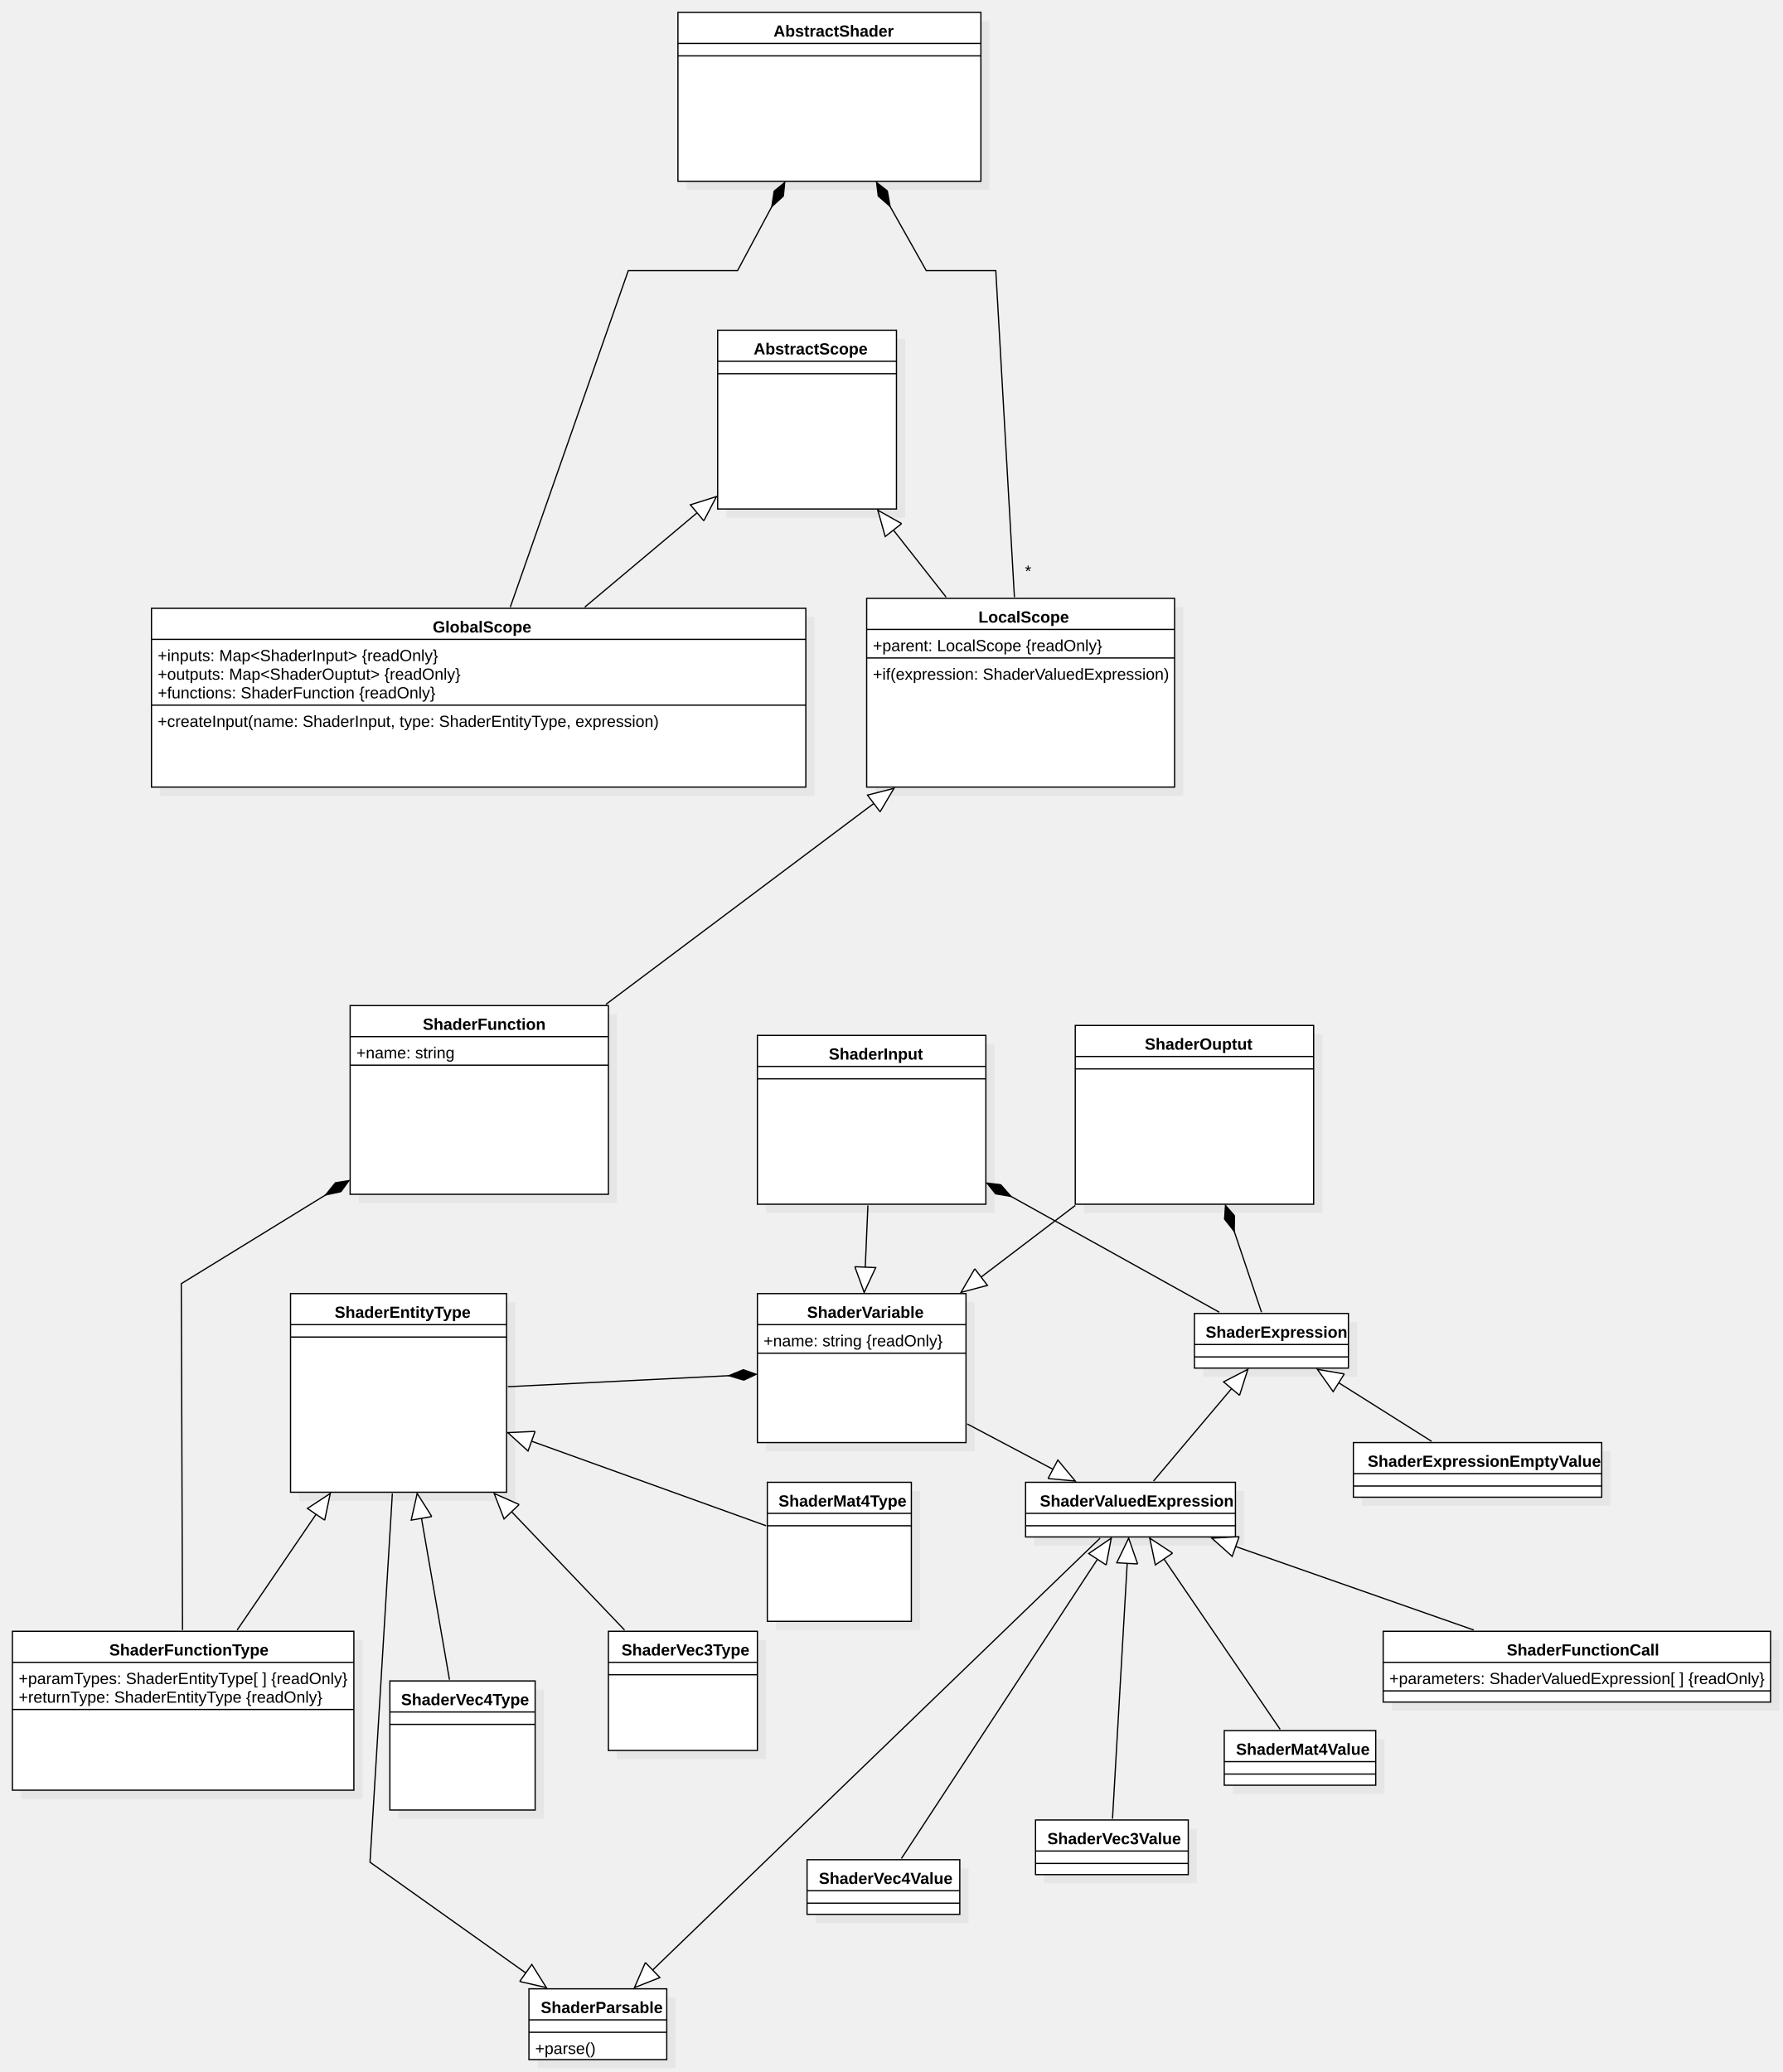
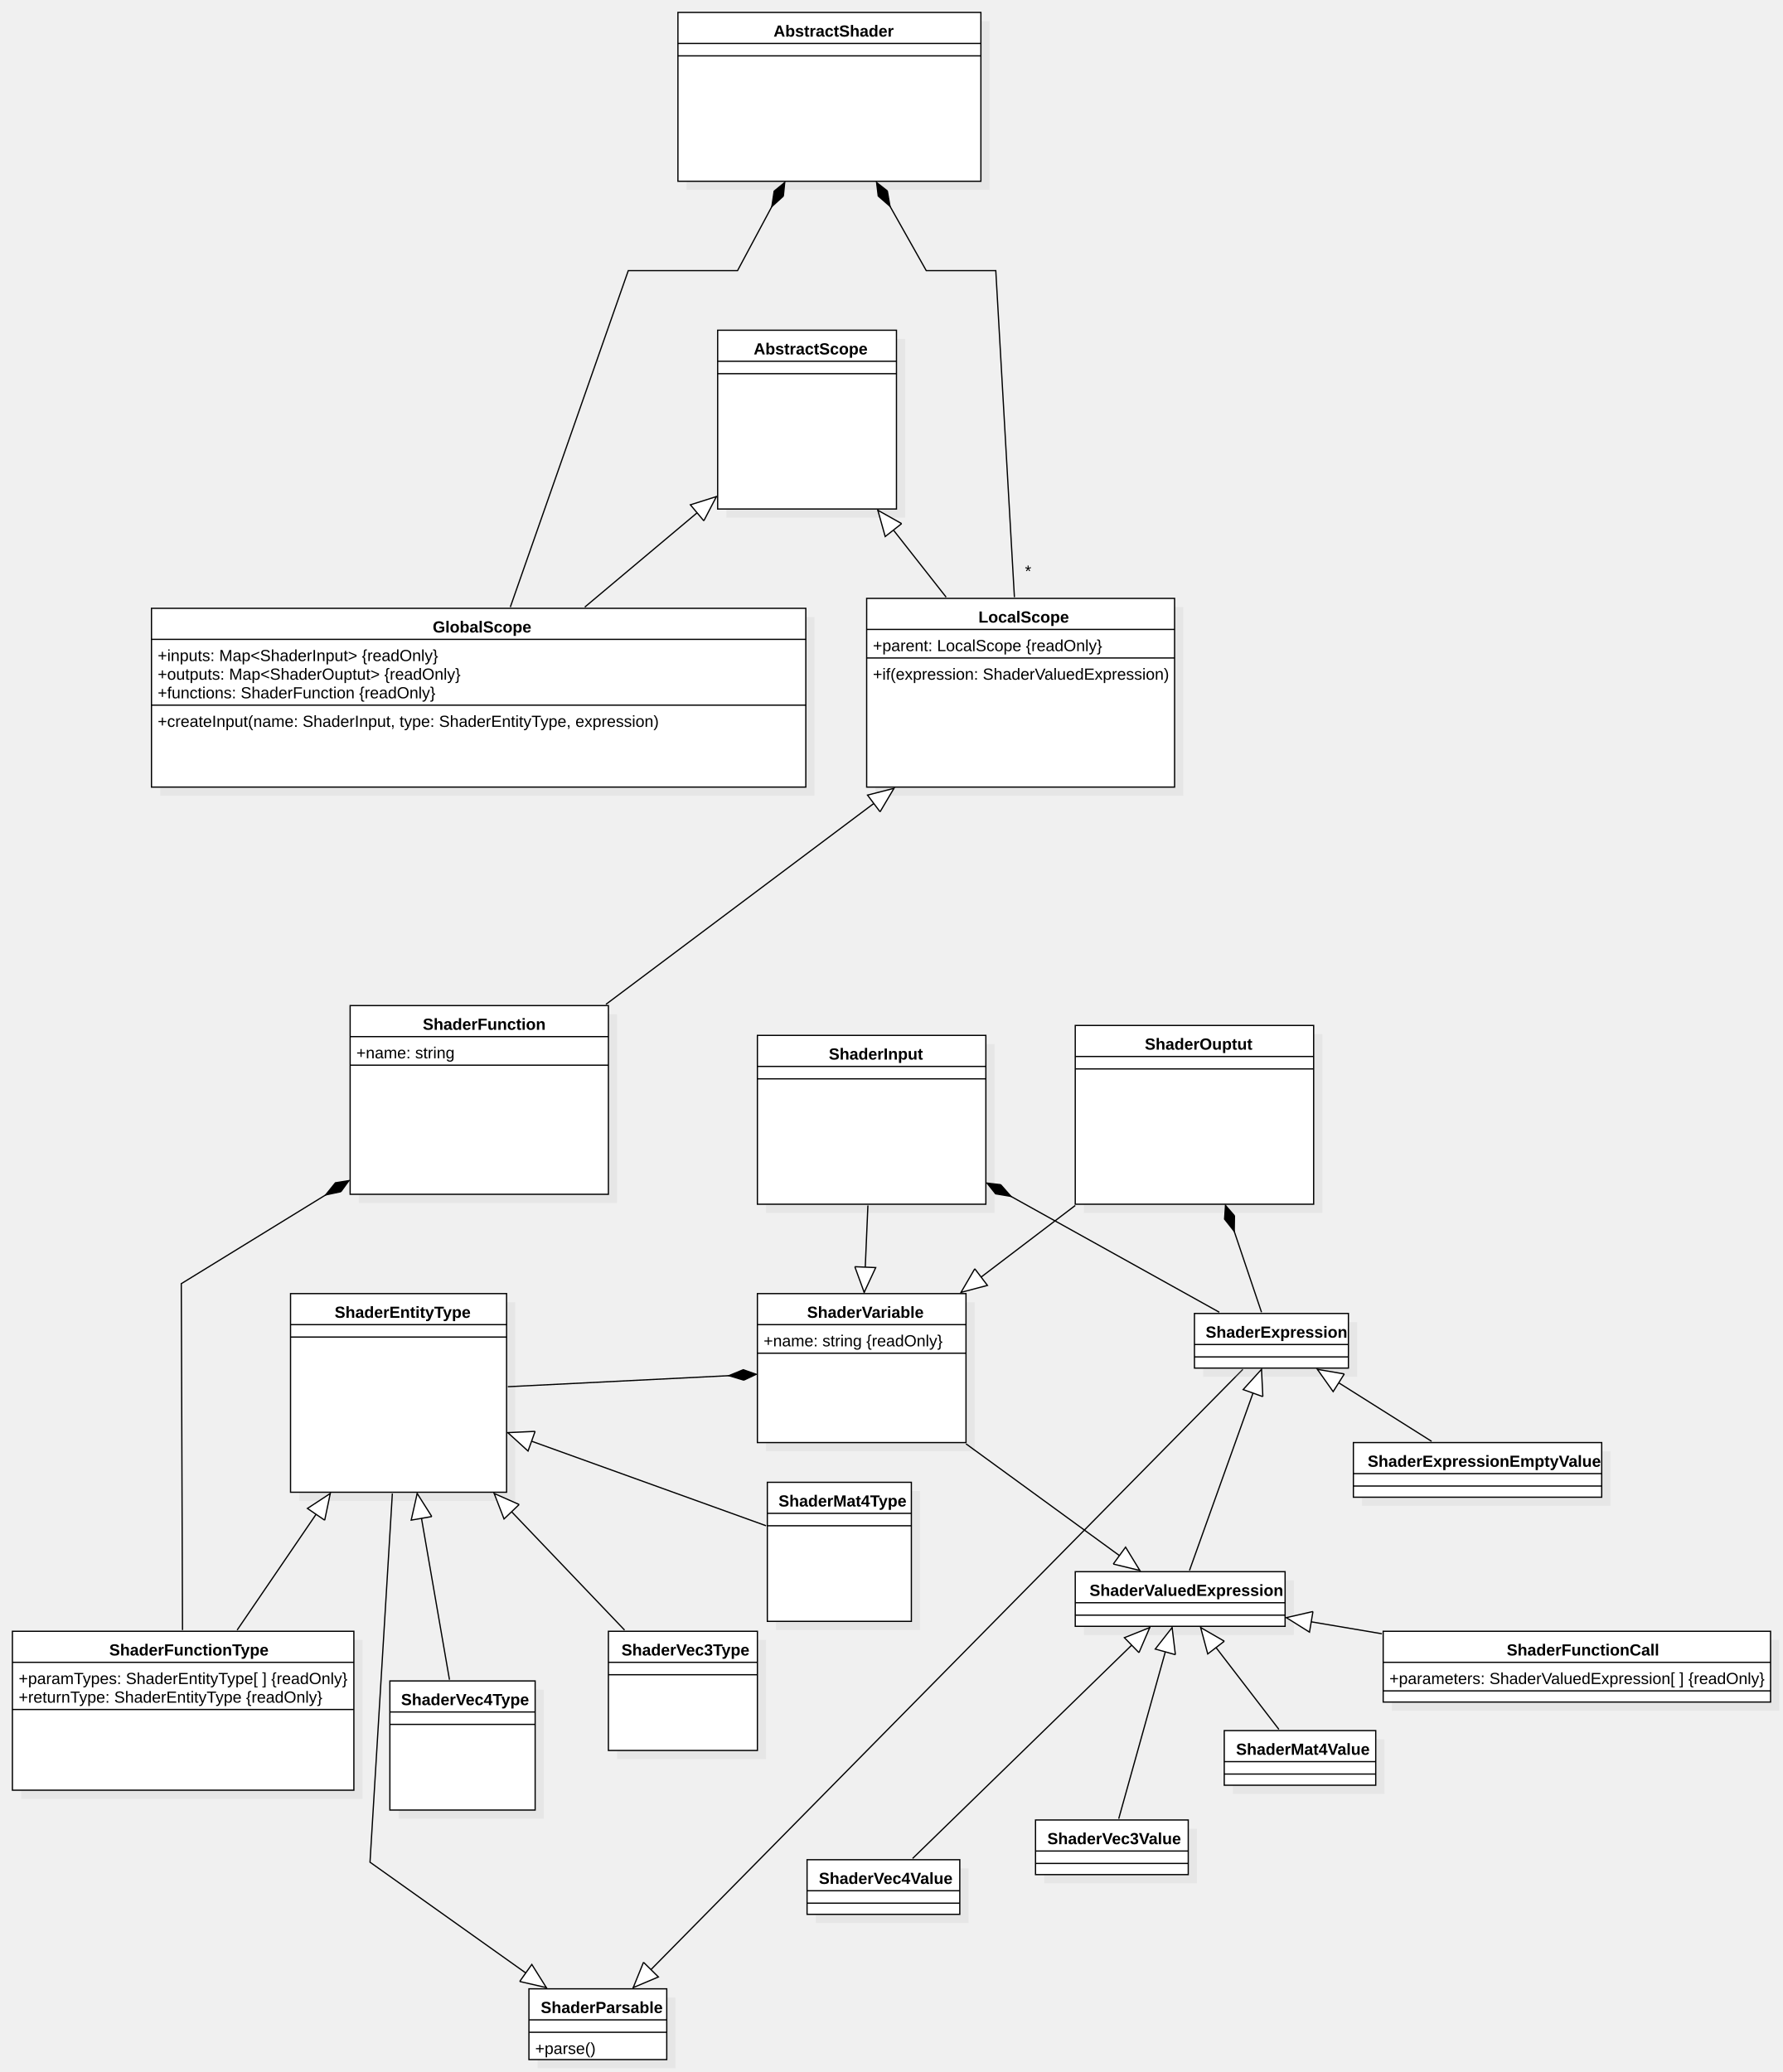
<svg xmlns="http://www.w3.org/2000/svg" version="1.1" width="1436" height="1669">
  <defs />
  <g>
    <g transform="translate(-190,-142) scale(1,1)">
      <rect fill="#C0C0C0" stroke="none" x="743" y="159" width="244" height="136" opacity="0.2" />
    </g>
    <g transform="translate(-190,-142) scale(1,1)">
      <rect fill="#ffffff" stroke="none" x="736" y="152" width="244" height="136" />
    </g>
    <g transform="translate(-190,-142) scale(1,1)">
      <path fill="none" stroke="#000000" d="M 736 152 L 980 152 L 980 288 L 736 288 L 736 152 Z Z" stroke-miterlimit="10" />
    </g>
    <g transform="translate(-190,-142) scale(1,1)">
      <path fill="none" stroke="#000000" d="M 736 177 L 980 177" stroke-miterlimit="10" />
    </g>
    <g transform="translate(-190,-142) scale(1,1)">
      <path fill="none" stroke="#000000" d="M 736 187 L 980 187" stroke-miterlimit="10" />
    </g>
    <g transform="translate(-190,-142) scale(1,1)">
      <g>
        <path fill="none" stroke="none" />
        <text fill="#000000" stroke="none" font-family="Arial" font-size="13px" font-style="normal" font-weight="bold" text-decoration="none" x="813" y="171.5">AbstractShader</text>
      </g>
    </g>
    <g transform="translate(-190,-142) scale(1,1)">
      <rect fill="#C0C0C0" stroke="none" x="775" y="415" width="144" height="144" opacity="0.2" />
    </g>
    <g transform="translate(-190,-142) scale(1,1)">
      <rect fill="#ffffff" stroke="none" x="768" y="408" width="144" height="144" />
    </g>
    <g transform="translate(-190,-142) scale(1,1)">
      <path fill="none" stroke="#000000" d="M 768 408 L 912 408 L 912 552 L 768 552 L 768 408 Z Z" stroke-miterlimit="10" />
    </g>
    <g transform="translate(-190,-142) scale(1,1)">
      <path fill="none" stroke="#000000" d="M 768 433 L 912 433" stroke-miterlimit="10" />
    </g>
    <g transform="translate(-190,-142) scale(1,1)">
      <path fill="none" stroke="#000000" d="M 768 443 L 912 443" stroke-miterlimit="10" />
    </g>
    <g transform="translate(-190,-142) scale(1,1)">
      <g>
        <path fill="none" stroke="none" />
        <text fill="#000000" stroke="none" font-family="Arial" font-size="13px" font-style="normal" font-weight="bold" text-decoration="none" x="797" y="427.5">AbstractScope</text>
      </g>
    </g>
    <g transform="translate(-190,-142) scale(1,1)">
      <rect fill="#C0C0C0" stroke="none" x="319" y="639" width="527" height="144" opacity="0.2" />
    </g>
    <g transform="translate(-190,-142) scale(1,1)">
      <rect fill="#ffffff" stroke="none" x="312" y="632" width="527" height="144" />
    </g>
    <g transform="translate(-190,-142) scale(1,1)">
      <path fill="none" stroke="#000000" d="M 312 632 L 839 632 L 839 776 L 312 776 L 312 632 Z Z" stroke-miterlimit="10" />
    </g>
    <g transform="translate(-190,-142) scale(1,1)">
      <path fill="none" stroke="#000000" d="M 312 657 L 839 657" stroke-miterlimit="10" />
    </g>
    <g transform="translate(-190,-142) scale(1,1)">
      <path fill="none" stroke="#000000" d="M 312 710 L 839 710" stroke-miterlimit="10" />
    </g>
    <g transform="translate(-190,-142) scale(1,1)">
      <g>
        <path fill="none" stroke="none" />
        <text fill="#000000" stroke="none" font-family="Arial" font-size="13px" font-style="normal" font-weight="bold" text-decoration="none" x="538.5" y="651.5">GlobalScope</text>
      </g>
    </g>
    <g transform="translate(-190,-142) scale(1,1)">
      <g>
        <path fill="none" stroke="none" />
        <text fill="#000000" stroke="none" font-family="Arial" font-size="13px" font-style="normal" font-weight="normal" text-decoration="none" x="317" y="674.5">+inputs: Map&lt;ShaderInput&gt; {readOnly}</text>
      </g>
    </g>
    <g transform="translate(-190,-142) scale(1,1)">
      <g>
        <path fill="none" stroke="none" />
        <text fill="#000000" stroke="none" font-family="Arial" font-size="13px" font-style="normal" font-weight="normal" text-decoration="none" x="317" y="689.5">+outputs: Map&lt;ShaderOuptut&gt; {readOnly}</text>
      </g>
    </g>
    <g transform="translate(-190,-142) scale(1,1)">
      <g>
        <path fill="none" stroke="none" />
        <text fill="#000000" stroke="none" font-family="Arial" font-size="13px" font-style="normal" font-weight="normal" text-decoration="none" x="317" y="704.5">+functions: ShaderFunction {readOnly}</text>
      </g>
    </g>
    <g transform="translate(-190,-142) scale(1,1)">
      <g>
        <path fill="none" stroke="none" />
        <text fill="#000000" stroke="none" font-family="Arial" font-size="13px" font-style="normal" font-weight="normal" text-decoration="none" x="317" y="727.5">+createInput(name: ShaderInput, type: ShaderEntityType, expression)</text>
      </g>
    </g>
    <g transform="translate(-190,-142) scale(1,1)">
      <rect fill="#C0C0C0" stroke="none" x="895" y="631" width="248" height="152" opacity="0.2" />
    </g>
    <g transform="translate(-190,-142) scale(1,1)">
      <rect fill="#ffffff" stroke="none" x="888" y="624" width="248" height="152" />
    </g>
    <g transform="translate(-190,-142) scale(1,1)">
      <path fill="none" stroke="#000000" d="M 888 624 L 1136 624 L 1136 776 L 888 776 L 888 624 Z Z" stroke-miterlimit="10" />
    </g>
    <g transform="translate(-190,-142) scale(1,1)">
      <path fill="none" stroke="#000000" d="M 888 649 L 1136 649" stroke-miterlimit="10" />
    </g>
    <g transform="translate(-190,-142) scale(1,1)">
      <path fill="none" stroke="#000000" d="M 888 672 L 1136 672" stroke-miterlimit="10" />
    </g>
    <g transform="translate(-190,-142) scale(1,1)">
      <g>
        <path fill="none" stroke="none" />
        <text fill="#000000" stroke="none" font-family="Arial" font-size="13px" font-style="normal" font-weight="bold" text-decoration="none" x="978" y="643.5">LocalScope</text>
      </g>
    </g>
    <g transform="translate(-190,-142) scale(1,1)">
      <g>
        <path fill="none" stroke="none" />
        <text fill="#000000" stroke="none" font-family="Arial" font-size="13px" font-style="normal" font-weight="normal" text-decoration="none" x="893" y="666.5">+parent: LocalScope {readOnly}</text>
      </g>
    </g>
    <g transform="translate(-190,-142) scale(1,1)">
      <g>
        <path fill="none" stroke="none" />
        <text fill="#000000" stroke="none" font-family="Arial" font-size="13px" font-style="normal" font-weight="normal" text-decoration="none" x="893" y="689.5">+if(expression: ShaderValuedExpression)</text>
      </g>
    </g>
    <g transform="translate(-190,-142) scale(1,1)">
      <path fill="none" stroke="#000000" d="M 661 631 L 767 542" stroke-miterlimit="10" />
    </g>
    <g transform="translate(-190,-142) scale(1,1)">
      <path fill="#FFFFFF" stroke="none" d="M 756.848 561.517 L 767 542 L 746.02 548.622" />
    </g>
    <g transform="translate(-190,-142) scale(1,1)">
      <path fill="none" stroke="#000000" d="M 756.848 561.517 L 767 542 L 746.02 548.622 L 756.848 561.517" stroke-miterlimit="10" />
    </g>
    <g transform="translate(-190,-142) scale(1,1)">
      <path fill="none" stroke="#000000" d="M 952 623 L 897 553" stroke-miterlimit="10" />
    </g>
    <g transform="translate(-190,-142) scale(1,1)">
      <path fill="#FFFFFF" stroke="none" d="M 916.177 563.781 L 897 553 L 902.937 574.184" />
    </g>
    <g transform="translate(-190,-142) scale(1,1)">
      <path fill="none" stroke="#000000" d="M 916.177 563.781 L 897 553 L 902.937 574.184 L 916.177 563.781" stroke-miterlimit="10" />
    </g>
    <g transform="translate(-190,-142) scale(1,1)">
      <path fill="none" stroke="#000000" d="M 601 631 L 696 360 L 784 360 L 822 289" stroke-miterlimit="10" />
    </g>
    <g transform="translate(-190,-142) scale(1,1)">
      <path fill="#000000" stroke="none" d="M 820.916 299.946 L 822 289 L 813.493 295.974 L 811.619 308.397" />
    </g>
    <g transform="translate(-190,-142) scale(1,1)">
      <path fill="none" stroke="#000000" d="M 820.916 299.946 L 822 289 L 813.493 295.974 L 811.619 308.397 L 820.916 299.946" stroke-miterlimit="10" />
    </g>
    <g transform="translate(-190,-142) scale(1,1)">
      <rect fill="#C0C0C0" stroke="none" x="479" y="959" width="208" height="152" opacity="0.2" />
    </g>
    <g transform="translate(-190,-142) scale(1,1)">
      <rect fill="#ffffff" stroke="none" x="472" y="952" width="208" height="152" />
    </g>
    <g transform="translate(-190,-142) scale(1,1)">
      <path fill="none" stroke="#000000" d="M 472 952 L 680 952 L 680 1104 L 472 1104 L 472 952 Z Z" stroke-miterlimit="10" />
    </g>
    <g transform="translate(-190,-142) scale(1,1)">
      <path fill="none" stroke="#000000" d="M 472 977 L 680 977" stroke-miterlimit="10" />
    </g>
    <g transform="translate(-190,-142) scale(1,1)">
      <path fill="none" stroke="#000000" d="M 472 1000 L 680 1000" stroke-miterlimit="10" />
    </g>
    <g transform="translate(-190,-142) scale(1,1)">
      <g>
        <path fill="none" stroke="none" />
        <text fill="#000000" stroke="none" font-family="Arial" font-size="13px" font-style="normal" font-weight="bold" text-decoration="none" x="530.5" y="971.5">ShaderFunction</text>
      </g>
    </g>
    <g transform="translate(-190,-142) scale(1,1)">
      <g>
        <path fill="none" stroke="none" />
        <text fill="#000000" stroke="none" font-family="Arial" font-size="13px" font-style="normal" font-weight="normal" text-decoration="none" x="477" y="994.5">+name: string</text>
      </g>
    </g>
    <g transform="translate(-190,-142) scale(1,1)">
      <rect fill="#C0C0C0" stroke="none" x="807" y="983" width="184" height="136" opacity="0.2" />
    </g>
    <g transform="translate(-190,-142) scale(1,1)">
      <rect fill="#ffffff" stroke="none" x="800" y="976" width="184" height="136" />
    </g>
    <g transform="translate(-190,-142) scale(1,1)">
      <path fill="none" stroke="#000000" d="M 800 976 L 984 976 L 984 1112 L 800 1112 L 800 976 Z Z" stroke-miterlimit="10" />
    </g>
    <g transform="translate(-190,-142) scale(1,1)">
      <path fill="none" stroke="#000000" d="M 800 1001 L 984 1001" stroke-miterlimit="10" />
    </g>
    <g transform="translate(-190,-142) scale(1,1)">
      <path fill="none" stroke="#000000" d="M 800 1011 L 984 1011" stroke-miterlimit="10" />
    </g>
    <g transform="translate(-190,-142) scale(1,1)">
      <g>
        <path fill="none" stroke="none" />
        <text fill="#000000" stroke="none" font-family="Arial" font-size="13px" font-style="normal" font-weight="bold" text-decoration="none" x="857.5" y="995.5">ShaderInput</text>
      </g>
    </g>
    <g transform="translate(-190,-142) scale(1,1)">
      <rect fill="#C0C0C0" stroke="none" x="807" y="1191" width="168" height="120" opacity="0.2" />
    </g>
    <g transform="translate(-190,-142) scale(1,1)">
      <rect fill="#ffffff" stroke="none" x="800" y="1184" width="168" height="120" />
    </g>
    <g transform="translate(-190,-142) scale(1,1)">
      <path fill="none" stroke="#000000" d="M 800 1184 L 968 1184 L 968 1304 L 800 1304 L 800 1184 Z Z" stroke-miterlimit="10" />
    </g>
    <g transform="translate(-190,-142) scale(1,1)">
      <path fill="none" stroke="#000000" d="M 800 1209 L 968 1209" stroke-miterlimit="10" />
    </g>
    <g transform="translate(-190,-142) scale(1,1)">
      <path fill="none" stroke="#000000" d="M 800 1232 L 968 1232" stroke-miterlimit="10" />
    </g>
    <g transform="translate(-190,-142) scale(1,1)">
      <g>
        <path fill="none" stroke="none" />
        <text fill="#000000" stroke="none" font-family="Arial" font-size="13px" font-style="normal" font-weight="bold" text-decoration="none" x="840" y="1203.5">ShaderVariable</text>
      </g>
    </g>
    <g transform="translate(-190,-142) scale(1,1)">
      <g>
        <path fill="none" stroke="none" />
        <text fill="#000000" stroke="none" font-family="Arial" font-size="13px" font-style="normal" font-weight="normal" text-decoration="none" x="805" y="1226.5">+name: string {readOnly}</text>
      </g>
    </g>
    <g transform="translate(-190,-142) scale(1,1)">
      <path fill="none" stroke="#000000" d="M 889 1113 L 886 1183" stroke-miterlimit="10" />
    </g>
    <g transform="translate(-190,-142) scale(1,1)">
      <path fill="#FFFFFF" stroke="none" d="M 878.459 1162.333 L 886 1183 L 895.282 1163.054" />
    </g>
    <g transform="translate(-190,-142) scale(1,1)">
      <path fill="none" stroke="#000000" d="M 878.459 1162.333 L 886 1183 L 895.282 1163.054 L 878.459 1162.333" stroke-miterlimit="10" />
    </g>
    <g transform="translate(-190,-142) scale(1,1)">
      <rect fill="#C0C0C0" stroke="none" x="1063" y="975" width="192" height="144" opacity="0.2" />
    </g>
    <g transform="translate(-190,-142) scale(1,1)">
      <rect fill="#ffffff" stroke="none" x="1056" y="968" width="192" height="144" />
    </g>
    <g transform="translate(-190,-142) scale(1,1)">
      <path fill="none" stroke="#000000" d="M 1056 968 L 1248 968 L 1248 1112 L 1056 1112 L 1056 968 Z Z" stroke-miterlimit="10" />
    </g>
    <g transform="translate(-190,-142) scale(1,1)">
      <path fill="none" stroke="#000000" d="M 1056 993 L 1248 993" stroke-miterlimit="10" />
    </g>
    <g transform="translate(-190,-142) scale(1,1)">
      <path fill="none" stroke="#000000" d="M 1056 1003 L 1248 1003" stroke-miterlimit="10" />
    </g>
    <g transform="translate(-190,-142) scale(1,1)">
      <g>
        <path fill="none" stroke="none" />
        <text fill="#000000" stroke="none" font-family="Arial" font-size="13px" font-style="normal" font-weight="bold" text-decoration="none" x="1112" y="987.5">ShaderOuptut</text>
      </g>
    </g>
    <g transform="translate(-190,-142) scale(1,1)">
      <path fill="none" stroke="#000000" d="M 1056 1113 L 964 1183" stroke-miterlimit="10" />
    </g>
    <g transform="translate(-190,-142) scale(1,1)">
      <path fill="#FFFFFF" stroke="none" d="M 975.078 1163.992 L 964 1183 L 985.273 1177.393" />
    </g>
    <g transform="translate(-190,-142) scale(1,1)">
      <path fill="none" stroke="#000000" d="M 975.078 1163.992 L 964 1183 L 985.273 1177.393 L 975.078 1163.992" stroke-miterlimit="10" />
    </g>
    <g transform="translate(-190,-142) scale(1,1)">
      <rect fill="#C0C0C0" stroke="none" x="431" y="1191" width="174" height="160" opacity="0.2" />
    </g>
    <g transform="translate(-190,-142) scale(1,1)">
      <rect fill="#ffffff" stroke="none" x="424" y="1184" width="174" height="160" />
    </g>
    <g transform="translate(-190,-142) scale(1,1)">
      <path fill="none" stroke="#000000" d="M 424 1184 L 598 1184 L 598 1344 L 424 1344 L 424 1184 Z Z" stroke-miterlimit="10" />
    </g>
    <g transform="translate(-190,-142) scale(1,1)">
      <path fill="none" stroke="#000000" d="M 424 1209 L 598 1209" stroke-miterlimit="10" />
    </g>
    <g transform="translate(-190,-142) scale(1,1)">
      <path fill="none" stroke="#000000" d="M 424 1219 L 598 1219" stroke-miterlimit="10" />
    </g>
    <g transform="translate(-190,-142) scale(1,1)">
      <g>
        <path fill="none" stroke="none" />
        <text fill="#000000" stroke="none" font-family="Arial" font-size="13px" font-style="normal" font-weight="bold" text-decoration="none" x="459.5" y="1203.5">ShaderEntityType</text>
      </g>
    </g>
    <g transform="translate(-190,-142) scale(1,1)">
      <rect fill="#C0C0C0" stroke="none" x="207" y="1463" width="275" height="128" opacity="0.2" />
    </g>
    <g transform="translate(-190,-142) scale(1,1)">
      <rect fill="#ffffff" stroke="none" x="200" y="1456" width="275" height="128" />
    </g>
    <g transform="translate(-190,-142) scale(1,1)">
      <path fill="none" stroke="#000000" d="M 200 1456 L 475 1456 L 475 1584 L 200 1584 L 200 1456 Z Z" stroke-miterlimit="10" />
    </g>
    <g transform="translate(-190,-142) scale(1,1)">
      <path fill="none" stroke="#000000" d="M 200 1481 L 475 1481" stroke-miterlimit="10" />
    </g>
    <g transform="translate(-190,-142) scale(1,1)">
      <path fill="none" stroke="#000000" d="M 200 1519 L 475 1519" stroke-miterlimit="10" />
    </g>
    <g transform="translate(-190,-142) scale(1,1)">
      <g>
        <path fill="none" stroke="none" />
        <text fill="#000000" stroke="none" font-family="Arial" font-size="13px" font-style="normal" font-weight="bold" text-decoration="none" x="278" y="1475.5">ShaderFunctionType</text>
      </g>
    </g>
    <g transform="translate(-190,-142) scale(1,1)">
      <g>
        <path fill="none" stroke="none" />
        <text fill="#000000" stroke="none" font-family="Arial" font-size="13px" font-style="normal" font-weight="normal" text-decoration="none" x="205" y="1498.5">+paramTypes: ShaderEntityType[ ] {readOnly}</text>
      </g>
    </g>
    <g transform="translate(-190,-142) scale(1,1)">
      <g>
        <path fill="none" stroke="none" />
        <text fill="#000000" stroke="none" font-family="Arial" font-size="13px" font-style="normal" font-weight="normal" text-decoration="none" x="205" y="1513.5">+returnType: ShaderEntityType {readOnly}</text>
      </g>
    </g>
    <g transform="translate(-190,-142) scale(1,1)">
      <path fill="none" stroke="#000000" d="M 381 1455 L 456 1345" stroke-miterlimit="10" />
    </g>
    <g transform="translate(-190,-142) scale(1,1)">
      <path fill="#FFFFFF" stroke="none" d="M 451.506 1366.536 L 456 1345 L 437.594 1357.051" />
    </g>
    <g transform="translate(-190,-142) scale(1,1)">
      <path fill="none" stroke="#000000" d="M 451.506 1366.536 L 456 1345 L 437.594 1357.051 L 451.506 1366.536" stroke-miterlimit="10" />
    </g>
    <g transform="translate(-190,-142) scale(1,1)">
      <rect fill="#C0C0C0" stroke="none" x="511" y="1503" width="117" height="104" opacity="0.2" />
    </g>
    <g transform="translate(-190,-142) scale(1,1)">
      <rect fill="#ffffff" stroke="none" x="504" y="1496" width="117" height="104" />
    </g>
    <g transform="translate(-190,-142) scale(1,1)">
      <path fill="none" stroke="#000000" d="M 504 1496 L 621 1496 L 621 1600 L 504 1600 L 504 1496 Z Z" stroke-miterlimit="10" />
    </g>
    <g transform="translate(-190,-142) scale(1,1)">
      <path fill="none" stroke="#000000" d="M 504 1521 L 621 1521" stroke-miterlimit="10" />
    </g>
    <g transform="translate(-190,-142) scale(1,1)">
      <path fill="none" stroke="#000000" d="M 504 1531 L 621 1531" stroke-miterlimit="10" />
    </g>
    <g transform="translate(-190,-142) scale(1,1)">
      <g>
        <path fill="none" stroke="none" />
        <text fill="#000000" stroke="none" font-family="Arial" font-size="13px" font-style="normal" font-weight="bold" text-decoration="none" x="513" y="1515.5">ShaderVec4Type</text>
      </g>
    </g>
    <g transform="translate(-190,-142) scale(1,1)">
      <path fill="none" stroke="#000000" d="M 552 1495 L 526 1345" stroke-miterlimit="10" />
    </g>
    <g transform="translate(-190,-142) scale(1,1)">
      <path fill="#FFFFFF" stroke="none" d="M 537.767 1363.589 L 526 1345 L 521.176 1366.465" />
    </g>
    <g transform="translate(-190,-142) scale(1,1)">
      <path fill="none" stroke="#000000" d="M 537.767 1363.589 L 526 1345 L 521.176 1366.465 L 537.767 1363.589" stroke-miterlimit="10" />
    </g>
    <g transform="translate(-190,-142) scale(1,1)">
      <rect fill="#C0C0C0" stroke="none" x="687" y="1463" width="120" height="96" opacity="0.2" />
    </g>
    <g transform="translate(-190,-142) scale(1,1)">
      <rect fill="#ffffff" stroke="none" x="680" y="1456" width="120" height="96" />
    </g>
    <g transform="translate(-190,-142) scale(1,1)">
      <path fill="none" stroke="#000000" d="M 680 1456 L 800 1456 L 800 1552 L 680 1552 L 680 1456 Z Z" stroke-miterlimit="10" />
    </g>
    <g transform="translate(-190,-142) scale(1,1)">
      <path fill="none" stroke="#000000" d="M 680 1481 L 800 1481" stroke-miterlimit="10" />
    </g>
    <g transform="translate(-190,-142) scale(1,1)">
      <path fill="none" stroke="#000000" d="M 680 1491 L 800 1491" stroke-miterlimit="10" />
    </g>
    <g transform="translate(-190,-142) scale(1,1)">
      <g>
        <path fill="none" stroke="none" />
        <text fill="#000000" stroke="none" font-family="Arial" font-size="13px" font-style="normal" font-weight="bold" text-decoration="none" x="690.5" y="1475.5">ShaderVec3Type</text>
      </g>
    </g>
    <g transform="translate(-190,-142) scale(1,1)">
      <path fill="none" stroke="#000000" d="M 693 1455 L 588 1345" stroke-miterlimit="10" />
    </g>
    <g transform="translate(-190,-142) scale(1,1)">
      <path fill="#FFFFFF" stroke="none" d="M 608.124 1353.889 L 588 1345 L 595.944 1365.516" />
    </g>
    <g transform="translate(-190,-142) scale(1,1)">
      <path fill="none" stroke="#000000" d="M 608.124 1353.889 L 588 1345 L 595.944 1365.516 L 608.124 1353.889" stroke-miterlimit="10" />
    </g>
    <g transform="translate(-190,-142) scale(1,1)">
      <rect fill="#C0C0C0" stroke="none" x="815" y="1343" width="116" height="112" opacity="0.2" />
    </g>
    <g transform="translate(-190,-142) scale(1,1)">
      <rect fill="#ffffff" stroke="none" x="808" y="1336" width="116" height="112" />
    </g>
    <g transform="translate(-190,-142) scale(1,1)">
      <path fill="none" stroke="#000000" d="M 808 1336 L 924 1336 L 924 1448 L 808 1448 L 808 1336 Z Z" stroke-miterlimit="10" />
    </g>
    <g transform="translate(-190,-142) scale(1,1)">
      <path fill="none" stroke="#000000" d="M 808 1361 L 924 1361" stroke-miterlimit="10" />
    </g>
    <g transform="translate(-190,-142) scale(1,1)">
      <path fill="none" stroke="#000000" d="M 808 1371 L 924 1371" stroke-miterlimit="10" />
    </g>
    <g transform="translate(-190,-142) scale(1,1)">
      <g>
        <path fill="none" stroke="none" />
        <text fill="#000000" stroke="none" font-family="Arial" font-size="13px" font-style="normal" font-weight="bold" text-decoration="none" x="817" y="1355.5">ShaderMat4Type</text>
      </g>
    </g>
    <g transform="translate(-190,-142) scale(1,1)">
      <path fill="none" stroke="#000000" d="M 807 1371 L 599 1296" stroke-miterlimit="10" />
    </g>
    <g transform="translate(-190,-142) scale(1,1)">
      <path fill="#FFFFFF" stroke="none" d="M 620.976 1294.974 L 599 1296 L 615.265 1310.814" />
    </g>
    <g transform="translate(-190,-142) scale(1,1)">
      <path fill="none" stroke="#000000" d="M 620.976 1294.974 L 599 1296 L 615.265 1310.814 L 620.976 1294.974" stroke-miterlimit="10" />
    </g>
    <g transform="translate(-190,-142) scale(1,1)">
      <path fill="none" stroke="#000000" d="M 599 1259 L 799 1249" stroke-miterlimit="10" />
    </g>
    <g transform="translate(-190,-142) scale(1,1)">
      <path fill="#000000" stroke="none" d="M 789.06 1253.712 L 799 1249 L 788.64 1245.303 L 777.027 1250.099" />
    </g>
    <g transform="translate(-190,-142) scale(1,1)">
      <path fill="none" stroke="#000000" d="M 789.06 1253.712 L 799 1249 L 788.64 1245.303 L 777.027 1250.099 L 789.06 1253.712" stroke-miterlimit="10" />
    </g>
    <g transform="translate(-190,-142) scale(1,1)">
      <path fill="none" stroke="#000000" d="M 678 951 L 910 777" stroke-miterlimit="10" />
    </g>
    <g transform="translate(-190,-142) scale(1,1)">
      <path fill="#FFFFFF" stroke="none" d="M 898.791 795.93 L 910 777 L 888.688 782.46" />
    </g>
    <g transform="translate(-190,-142) scale(1,1)">
      <path fill="none" stroke="#000000" d="M 898.791 795.93 L 910 777 L 888.688 782.46 L 898.791 795.93" stroke-miterlimit="10" />
    </g>
    <g transform="translate(-190,-142) scale(1,1)">
      <path fill="none" stroke="#000000" d="M 1007 623 L 992 360 L 936 360 L 896 289" stroke-miterlimit="10" />
    </g>
    <g transform="translate(-190,-142) scale(1,1)">
      <path fill="#000000" stroke="none" d="M 904.656 295.788 L 896 289 L 897.321 299.92 L 906.799 308.167" />
    </g>
    <g transform="translate(-190,-142) scale(1,1)">
      <path fill="none" stroke="#000000" d="M 904.656 295.788 L 896 289 L 897.321 299.92 L 906.799 308.167 L 904.656 295.788" stroke-miterlimit="10" />
    </g>
    <g transform="translate(-190,-142) scale(1,1)">
      <g>
        <path fill="none" stroke="none" />
        <text fill="#000000" stroke="none" font-family="Arial" font-size="13px" font-style="normal" font-weight="normal" text-decoration="none" x="1015.5" y="606.5">*</text>
      </g>
    </g>
    <g transform="translate(-190,-142) scale(1,1)">
      <rect fill="#C0C0C0" stroke="none" x="1311" y="1463" width="312" height="57" opacity="0.2" />
    </g>
    <g transform="translate(-190,-142) scale(1,1)">
      <rect fill="#ffffff" stroke="none" x="1304" y="1456" width="312" height="57" />
    </g>
    <g transform="translate(-190,-142) scale(1,1)">
      <path fill="none" stroke="#000000" d="M 1304 1456 L 1616 1456 L 1616 1513 L 1304 1513 L 1304 1456 Z Z" stroke-miterlimit="10" />
    </g>
    <g transform="translate(-190,-142) scale(1,1)">
      <path fill="none" stroke="#000000" d="M 1304 1481 L 1616 1481" stroke-miterlimit="10" />
    </g>
    <g transform="translate(-190,-142) scale(1,1)">
      <path fill="none" stroke="#000000" d="M 1304 1504 L 1616 1504" stroke-miterlimit="10" />
    </g>
    <g transform="translate(-190,-142) scale(1,1)">
      <g>
        <path fill="none" stroke="none" />
        <text fill="#000000" stroke="none" font-family="Arial" font-size="13px" font-style="normal" font-weight="bold" text-decoration="none" x="1403.5" y="1475.5">ShaderFunctionCall</text>
      </g>
    </g>
    <g transform="translate(-190,-142) scale(1,1)">
      <g>
        <path fill="none" stroke="none" />
        <text fill="#000000" stroke="none" font-family="Arial" font-size="13px" font-style="normal" font-weight="normal" text-decoration="none" x="1309" y="1498.5">+parameters: ShaderValuedExpression[ ] {readOnly}</text>
      </g>
    </g>
    <g transform="translate(-190,-142) scale(1,1)">
-       <rect fill="#C0C0C0" stroke="none" x="1023" y="1343" width="169" height="44" opacity="0.2" />
-     </g>
-     <g transform="translate(-190,-142) scale(1,1)">
-       <rect fill="#ffffff" stroke="none" x="1016" y="1336" width="169" height="44" />
-     </g>
-     <g transform="translate(-190,-142) scale(1,1)">
-       <path fill="none" stroke="#000000" d="M 1016 1336 L 1185 1336 L 1185 1380 L 1016 1380 L 1016 1336 Z Z" stroke-miterlimit="10" />
-     </g>
-     <g transform="translate(-190,-142) scale(1,1)">
-       <path fill="none" stroke="#000000" d="M 1016 1361 L 1185 1361" stroke-miterlimit="10" />
-     </g>
-     <g transform="translate(-190,-142) scale(1,1)">
-       <path fill="none" stroke="#000000" d="M 1016 1371 L 1185 1371" stroke-miterlimit="10" />
-     </g>
-     <g transform="translate(-190,-142) scale(1,1)">
-       <g>
-         <path fill="none" stroke="none" />
-         <text fill="#000000" stroke="none" font-family="Arial" font-size="13px" font-style="normal" font-weight="bold" text-decoration="none" x="1027.5" y="1355.5">ShaderValuedExpression</text>
+       <rect fill="#C0C0C0" stroke="none" x="1063" y="1415" width="169" height="44" opacity="0.2" />
+     </g>
+     <g transform="translate(-190,-142) scale(1,1)">
+       <rect fill="#ffffff" stroke="none" x="1056" y="1408" width="169" height="44" />
+     </g>
+     <g transform="translate(-190,-142) scale(1,1)">
+       <path fill="none" stroke="#000000" d="M 1056 1408 L 1225 1408 L 1225 1452 L 1056 1452 L 1056 1408 Z Z" stroke-miterlimit="10" />
+     </g>
+     <g transform="translate(-190,-142) scale(1,1)">
+       <path fill="none" stroke="#000000" d="M 1056 1433 L 1225 1433" stroke-miterlimit="10" />
+     </g>
+     <g transform="translate(-190,-142) scale(1,1)">
+       <path fill="none" stroke="#000000" d="M 1056 1443 L 1225 1443" stroke-miterlimit="10" />
+     </g>
+     <g transform="translate(-190,-142) scale(1,1)">
+       <g>
+         <path fill="none" stroke="none" />
+         <text fill="#000000" stroke="none" font-family="Arial" font-size="13px" font-style="normal" font-weight="bold" text-decoration="none" x="1067.5" y="1427.5">ShaderValuedExpression</text>
      </g>
    </g>
    <g transform="translate(-190,-142) scale(1,1)">
      <path fill="none" stroke="#000000" d="M 1172 1199 L 985 1095" stroke-miterlimit="10" />
    </g>
    <g transform="translate(-190,-142) scale(1,1)">
      <path fill="#000000" stroke="none" d="M 995.928 1096.261 L 985 1095 L 991.836 1103.618 L 1004.227 1105.693" />
    </g>
    <g transform="translate(-190,-142) scale(1,1)">
      <path fill="none" stroke="#000000" d="M 995.928 1096.261 L 985 1095 L 991.836 1103.618 L 1004.227 1105.693 L 995.928 1096.261" stroke-miterlimit="10" />
    </g>
    <g transform="translate(-190,-142) scale(1,1)">
      <path fill="none" stroke="#000000" d="M 1206 1199 L 1177 1113" stroke-miterlimit="10" />
    </g>
    <g transform="translate(-190,-142) scale(1,1)">
      <path fill="#000000" stroke="none" d="M 1184.236 1121.285 L 1177 1113 L 1176.258 1123.975 L 1184.03 1133.847" />
    </g>
    <g transform="translate(-190,-142) scale(1,1)">
      <path fill="none" stroke="#000000" d="M 1184.236 1121.285 L 1177 1113 L 1176.258 1123.975 L 1184.03 1133.847 L 1184.236 1121.285" stroke-miterlimit="10" />
    </g>
    <g transform="translate(-190,-142) scale(1,1)">
-       <path fill="none" stroke="#000000" d="M 1377 1455 L 1166 1381" stroke-miterlimit="10" />
-     </g>
-     <g transform="translate(-190,-142) scale(1,1)">
-       <path fill="#FFFFFF" stroke="none" d="M 1187.966 1379.782 L 1166 1381 L 1182.394 1395.671" />
-     </g>
-     <g transform="translate(-190,-142) scale(1,1)">
-       <path fill="none" stroke="#000000" d="M 1187.966 1379.782 L 1166 1381 L 1182.394 1395.671 L 1187.966 1379.782" stroke-miterlimit="10" />
+       <path fill="none" stroke="#000000" d="M 1303 1458 L 1226 1445" stroke-miterlimit="10" />
+     </g>
+     <g transform="translate(-190,-142) scale(1,1)">
+       <path fill="#FFFFFF" stroke="none" d="M 1247.443 1440.082 L 1226 1445 L 1244.64 1456.685" />
+     </g>
+     <g transform="translate(-190,-142) scale(1,1)">
+       <path fill="none" stroke="#000000" d="M 1247.443 1440.082 L 1226 1445 L 1244.64 1456.685 L 1247.443 1440.082" stroke-miterlimit="10" />
    </g>
    <g transform="translate(-190,-142) scale(1,1)">
      <rect fill="#C0C0C0" stroke="none" x="1287" y="1311" width="200" height="44" opacity="0.2" />
    </g>
    <g transform="translate(-190,-142) scale(1,1)">
      <rect fill="#ffffff" stroke="none" x="1280" y="1304" width="200" height="44" />
    </g>
    <g transform="translate(-190,-142) scale(1,1)">
      <path fill="none" stroke="#000000" d="M 1280 1304 L 1480 1304 L 1480 1348 L 1280 1348 L 1280 1304 Z Z" stroke-miterlimit="10" />
    </g>
    <g transform="translate(-190,-142) scale(1,1)">
      <path fill="none" stroke="#000000" d="M 1280 1329 L 1480 1329" stroke-miterlimit="10" />
    </g>
    <g transform="translate(-190,-142) scale(1,1)">
      <path fill="none" stroke="#000000" d="M 1280 1339 L 1480 1339" stroke-miterlimit="10" />
    </g>
    <g transform="translate(-190,-142) scale(1,1)">
      <g>
        <path fill="none" stroke="none" />
        <text fill="#000000" stroke="none" font-family="Arial" font-size="13px" font-style="normal" font-weight="bold" text-decoration="none" x="1291.5" y="1323.5">ShaderExpressionEmptyValue</text>
      </g>
    </g>
    <g transform="translate(-190,-142) scale(1,1)">
      <rect fill="#C0C0C0" stroke="none" x="847" y="1647" width="123" height="44" opacity="0.2" />
    </g>
    <g transform="translate(-190,-142) scale(1,1)">
      <rect fill="#ffffff" stroke="none" x="840" y="1640" width="123" height="44" />
    </g>
    <g transform="translate(-190,-142) scale(1,1)">
      <path fill="none" stroke="#000000" d="M 840 1640 L 963 1640 L 963 1684 L 840 1684 L 840 1640 Z Z" stroke-miterlimit="10" />
    </g>
    <g transform="translate(-190,-142) scale(1,1)">
      <path fill="none" stroke="#000000" d="M 840 1665 L 963 1665" stroke-miterlimit="10" />
    </g>
    <g transform="translate(-190,-142) scale(1,1)">
      <path fill="none" stroke="#000000" d="M 840 1675 L 963 1675" stroke-miterlimit="10" />
    </g>
    <g transform="translate(-190,-142) scale(1,1)">
      <g>
        <path fill="none" stroke="none" />
        <text fill="#000000" stroke="none" font-family="Arial" font-size="13px" font-style="normal" font-weight="bold" text-decoration="none" x="849.5" y="1659.5">ShaderVec4Value</text>
      </g>
    </g>
    <g transform="translate(-190,-142) scale(1,1)">
      <rect fill="#C0C0C0" stroke="none" x="1031" y="1615" width="123" height="44" opacity="0.2" />
    </g>
    <g transform="translate(-190,-142) scale(1,1)">
      <rect fill="#ffffff" stroke="none" x="1024" y="1608" width="123" height="44" />
    </g>
    <g transform="translate(-190,-142) scale(1,1)">
      <path fill="none" stroke="#000000" d="M 1024 1608 L 1147 1608 L 1147 1652 L 1024 1652 L 1024 1608 Z Z" stroke-miterlimit="10" />
    </g>
    <g transform="translate(-190,-142) scale(1,1)">
      <path fill="none" stroke="#000000" d="M 1024 1633 L 1147 1633" stroke-miterlimit="10" />
    </g>
    <g transform="translate(-190,-142) scale(1,1)">
      <path fill="none" stroke="#000000" d="M 1024 1643 L 1147 1643" stroke-miterlimit="10" />
    </g>
    <g transform="translate(-190,-142) scale(1,1)">
      <g>
        <path fill="none" stroke="none" />
        <text fill="#000000" stroke="none" font-family="Arial" font-size="13px" font-style="normal" font-weight="bold" text-decoration="none" x="1033.5" y="1627.5">ShaderVec3Value</text>
      </g>
    </g>
    <g transform="translate(-190,-142) scale(1,1)">
      <rect fill="#C0C0C0" stroke="none" x="1183" y="1543" width="122" height="44" opacity="0.2" />
    </g>
    <g transform="translate(-190,-142) scale(1,1)">
      <rect fill="#ffffff" stroke="none" x="1176" y="1536" width="122" height="44" />
    </g>
    <g transform="translate(-190,-142) scale(1,1)">
      <path fill="none" stroke="#000000" d="M 1176 1536 L 1298 1536 L 1298 1580 L 1176 1580 L 1176 1536 Z Z" stroke-miterlimit="10" />
    </g>
    <g transform="translate(-190,-142) scale(1,1)">
      <path fill="none" stroke="#000000" d="M 1176 1561 L 1298 1561" stroke-miterlimit="10" />
    </g>
    <g transform="translate(-190,-142) scale(1,1)">
      <path fill="none" stroke="#000000" d="M 1176 1571 L 1298 1571" stroke-miterlimit="10" />
    </g>
    <g transform="translate(-190,-142) scale(1,1)">
      <g>
        <path fill="none" stroke="none" />
        <text fill="#000000" stroke="none" font-family="Arial" font-size="13px" font-style="normal" font-weight="bold" text-decoration="none" x="1185.5" y="1555.5">ShaderMat4Value</text>
      </g>
    </g>
    <g transform="translate(-190,-142) scale(1,1)">
-       <path fill="none" stroke="#000000" d="M 916 1639 L 1085 1381" stroke-miterlimit="10" />
-     </g>
-     <g transform="translate(-190,-142) scale(1,1)">
-       <path fill="#FFFFFF" stroke="none" d="M 1080.905 1402.616 L 1085 1381 L 1066.82 1393.389" />
-     </g>
-     <g transform="translate(-190,-142) scale(1,1)">
-       <path fill="none" stroke="#000000" d="M 1080.905 1402.616 L 1085 1381 L 1066.82 1393.389 L 1080.905 1402.616" stroke-miterlimit="10" />
-     </g>
-     <g transform="translate(-190,-142) scale(1,1)">
-       <path fill="none" stroke="#000000" d="M 1086 1607 L 1099 1381" stroke-miterlimit="10" />
-     </g>
-     <g transform="translate(-190,-142) scale(1,1)">
-       <path fill="#FFFFFF" stroke="none" d="M 1106.238 1401.775 L 1099 1381 L 1089.428 1400.808" />
-     </g>
-     <g transform="translate(-190,-142) scale(1,1)">
-       <path fill="none" stroke="#000000" d="M 1106.238 1401.775 L 1099 1381 L 1089.428 1400.808 L 1106.238 1401.775" stroke-miterlimit="10" />
-     </g>
-     <g transform="translate(-190,-142) scale(1,1)">
-       <path fill="none" stroke="#000000" d="M 1221 1535 L 1116 1381" stroke-miterlimit="10" />
-     </g>
-     <g transform="translate(-190,-142) scale(1,1)">
-       <path fill="#FFFFFF" stroke="none" d="M 1134.406 1393.051 L 1116 1381 L 1120.494 1402.536" />
-     </g>
-     <g transform="translate(-190,-142) scale(1,1)">
-       <path fill="none" stroke="#000000" d="M 1134.406 1393.051 L 1116 1381 L 1120.494 1402.536 L 1134.406 1393.051" stroke-miterlimit="10" />
-     </g>
-     <g transform="translate(-190,-142) scale(1,1)">
-       <path fill="none" stroke="#000000" d="M 969 1289 L 1056 1335" stroke-miterlimit="10" />
-     </g>
-     <g transform="translate(-190,-142) scale(1,1)">
-       <path fill="#FFFFFF" stroke="none" d="M 1034.096 1332.942 L 1056 1335 L 1041.967 1318.057" />
-     </g>
-     <g transform="translate(-190,-142) scale(1,1)">
-       <path fill="none" stroke="#000000" d="M 1034.096 1332.942 L 1056 1335 L 1041.967 1318.057 L 1034.096 1332.942" stroke-miterlimit="10" />
+       <path fill="none" stroke="#000000" d="M 925 1639 L 1116 1453" stroke-miterlimit="10" />
+     </g>
+     <g transform="translate(-190,-142) scale(1,1)">
+       <path fill="#FFFFFF" stroke="none" d="M 1107.312 1473.212 L 1116 1453 L 1095.565 1461.149" />
+     </g>
+     <g transform="translate(-190,-142) scale(1,1)">
+       <path fill="none" stroke="#000000" d="M 1107.312 1473.212 L 1116 1453 L 1095.565 1461.149 L 1107.312 1473.212" stroke-miterlimit="10" />
+     </g>
+     <g transform="translate(-190,-142) scale(1,1)">
+       <path fill="none" stroke="#000000" d="M 1091 1607 L 1134 1453" stroke-miterlimit="10" />
+     </g>
+     <g transform="translate(-190,-142) scale(1,1)">
+       <path fill="#FFFFFF" stroke="none" d="M 1136.643 1474.841 L 1134 1453 L 1120.425 1470.312" />
+     </g>
+     <g transform="translate(-190,-142) scale(1,1)">
+       <path fill="none" stroke="#000000" d="M 1136.643 1474.841 L 1134 1453 L 1120.425 1470.312 L 1136.643 1474.841" stroke-miterlimit="10" />
+     </g>
+     <g transform="translate(-190,-142) scale(1,1)">
+       <path fill="none" stroke="#000000" d="M 1220 1535 L 1157 1453" stroke-miterlimit="10" />
+     </g>
+     <g transform="translate(-190,-142) scale(1,1)">
+       <path fill="#FFFFFF" stroke="none" d="M 1176.059 1463.988 L 1157 1453 L 1162.707 1474.247" />
+     </g>
+     <g transform="translate(-190,-142) scale(1,1)">
+       <path fill="none" stroke="#000000" d="M 1176.059 1463.988 L 1157 1453 L 1162.707 1474.247 L 1176.059 1463.988" stroke-miterlimit="10" />
+     </g>
+     <g transform="translate(-190,-142) scale(1,1)">
+       <path fill="none" stroke="#000000" d="M 968 1305 L 1108 1407" stroke-miterlimit="10" />
+     </g>
+     <g transform="translate(-190,-142) scale(1,1)">
+       <path fill="#FFFFFF" stroke="none" d="M 1086.615 1401.836 L 1108 1407 L 1096.53 1388.227" />
+     </g>
+     <g transform="translate(-190,-142) scale(1,1)">
+       <path fill="none" stroke="#000000" d="M 1086.615 1401.836 L 1108 1407 L 1096.53 1388.227 L 1086.615 1401.836" stroke-miterlimit="10" />
    </g>
    <g transform="translate(-190,-142) scale(1,1)">
      <path fill="none" stroke="#000000" d="M 337 1455 L 336 1176 L 471 1093" stroke-miterlimit="10" />
    </g>
    <g transform="translate(-190,-142) scale(1,1)">
      <path fill="#000000" stroke="none" d="M 464.547 1101.909 L 471 1093 L 460.138 1094.737 L 452.259 1104.522" />
    </g>
    <g transform="translate(-190,-142) scale(1,1)">
      <path fill="none" stroke="#000000" d="M 464.547 1101.909 L 471 1093 L 460.138 1094.737 L 452.259 1104.522 L 464.547 1101.909" stroke-miterlimit="10" />
    </g>
    <g transform="translate(-190,-142) scale(1,1)">
      <rect fill="#C0C0C0" stroke="none" x="623" y="1751" width="111" height="57" opacity="0.2" />
    </g>
    <g transform="translate(-190,-142) scale(1,1)">
      <rect fill="#ffffff" stroke="none" x="616" y="1744" width="111" height="57" />
    </g>
    <g transform="translate(-190,-142) scale(1,1)">
      <path fill="none" stroke="#000000" d="M 616 1744 L 727 1744 L 727 1801 L 616 1801 L 616 1744 Z Z" stroke-miterlimit="10" />
    </g>
    <g transform="translate(-190,-142) scale(1,1)">
      <path fill="none" stroke="#000000" d="M 616 1769 L 727 1769" stroke-miterlimit="10" />
    </g>
    <g transform="translate(-190,-142) scale(1,1)">
      <path fill="none" stroke="#000000" d="M 616 1779 L 727 1779" stroke-miterlimit="10" />
    </g>
    <g transform="translate(-190,-142) scale(1,1)">
      <g>
        <path fill="none" stroke="none" />
        <text fill="#000000" stroke="none" font-family="Arial" font-size="13px" font-style="normal" font-weight="bold" text-decoration="none" x="625.5" y="1763.5">ShaderParsable</text>
      </g>
    </g>
    <g transform="translate(-190,-142) scale(1,1)">
      <g>
        <path fill="none" stroke="none" />
        <text fill="#000000" stroke="none" font-family="Arial" font-size="13px" font-style="normal" font-weight="normal" text-decoration="none" x="621" y="1796.5">+parse()</text>
      </g>
    </g>
    <g transform="translate(-190,-142) scale(1,1)">
      <path fill="none" stroke="#000000" d="M 506 1345 L 488 1642 L 630 1743" stroke-miterlimit="10" />
    </g>
    <g transform="translate(-190,-142) scale(1,1)">
      <path fill="#FFFFFF" stroke="none" d="M 608.557 1738.08 L 630 1743 L 618.317 1724.359" />
    </g>
    <g transform="translate(-190,-142) scale(1,1)">
      <path fill="none" stroke="#000000" d="M 608.557 1738.08 L 630 1743 L 618.317 1724.359 L 608.557 1738.08" stroke-miterlimit="10" />
    </g>
    <g transform="translate(-190,-142) scale(1,1)">
-       <path fill="none" stroke="#000000" d="M 1076 1381 L 701 1743" stroke-miterlimit="10" />
-     </g>
-     <g transform="translate(-190,-142) scale(1,1)">
-       <path fill="#FFFFFF" stroke="none" d="M 709.776 1722.826 L 701 1743 L 721.471 1734.941" />
-     </g>
-     <g transform="translate(-190,-142) scale(1,1)">
-       <path fill="none" stroke="#000000" d="M 709.776 1722.826 L 701 1743 L 721.471 1734.941 L 709.776 1722.826" stroke-miterlimit="10" />
+       <path fill="none" stroke="#000000" d="M 1191 1245 L 700 1743" stroke-miterlimit="10" />
+     </g>
+     <g transform="translate(-190,-142) scale(1,1)">
+       <path fill="#FFFFFF" stroke="none" d="M 708.275 1722.616 L 700 1743 L 720.265 1734.437" />
+     </g>
+     <g transform="translate(-190,-142) scale(1,1)">
+       <path fill="none" stroke="#000000" d="M 708.275 1722.616 L 700 1743 L 720.265 1734.437 L 708.275 1722.616" stroke-miterlimit="10" />
    </g>
    <g transform="translate(-190,-142) scale(1,1)">
      <rect fill="#C0C0C0" stroke="none" x="1159" y="1207" width="124" height="44" opacity="0.2" />
    </g>
    <g transform="translate(-190,-142) scale(1,1)">
      <rect fill="#ffffff" stroke="none" x="1152" y="1200" width="124" height="44" />
    </g>
    <g transform="translate(-190,-142) scale(1,1)">
      <path fill="none" stroke="#000000" d="M 1152 1200 L 1276 1200 L 1276 1244 L 1152 1244 L 1152 1200 Z Z" stroke-miterlimit="10" />
    </g>
    <g transform="translate(-190,-142) scale(1,1)">
      <path fill="none" stroke="#000000" d="M 1152 1225 L 1276 1225" stroke-miterlimit="10" />
    </g>
    <g transform="translate(-190,-142) scale(1,1)">
      <path fill="none" stroke="#000000" d="M 1152 1235 L 1276 1235" stroke-miterlimit="10" />
    </g>
    <g transform="translate(-190,-142) scale(1,1)">
      <g>
        <path fill="none" stroke="none" />
        <text fill="#000000" stroke="none" font-family="Arial" font-size="13px" font-style="normal" font-weight="bold" text-decoration="none" x="1161" y="1219.5">ShaderExpression</text>
      </g>
    </g>
    <g transform="translate(-190,-142) scale(1,1)">
-       <path fill="none" stroke="#000000" d="M 1119 1335 L 1195 1245" stroke-miterlimit="10" />
-     </g>
-     <g transform="translate(-190,-142) scale(1,1)">
-       <path fill="#FFFFFF" stroke="none" d="M 1188.319 1265.961 L 1195 1245 L 1175.454 1255.097" />
-     </g>
-     <g transform="translate(-190,-142) scale(1,1)">
-       <path fill="none" stroke="#000000" d="M 1188.319 1265.961 L 1195 1245 L 1175.454 1255.097 L 1188.319 1265.961" stroke-miterlimit="10" />
+       <path fill="none" stroke="#000000" d="M 1148 1407 L 1206 1245" stroke-miterlimit="10" />
+     </g>
+     <g transform="translate(-190,-142) scale(1,1)">
+       <path fill="#FFFFFF" stroke="none" d="M 1207.075 1266.974 L 1206 1245 L 1191.223 1261.298" />
+     </g>
+     <g transform="translate(-190,-142) scale(1,1)">
+       <path fill="none" stroke="#000000" d="M 1207.075 1266.974 L 1206 1245 L 1191.223 1261.298 L 1207.075 1266.974" stroke-miterlimit="10" />
    </g>
    <g transform="translate(-190,-142) scale(1,1)">
      <path fill="none" stroke="#000000" d="M 1343 1303 L 1251 1245" stroke-miterlimit="10" />
    </g>
    <g transform="translate(-190,-142) scale(1,1)">
      <path fill="#FFFFFF" stroke="none" d="M 1272.684 1248.718 L 1251 1245 L 1263.704 1262.961" />
    </g>
    <g transform="translate(-190,-142) scale(1,1)">
      <path fill="none" stroke="#000000" d="M 1272.684 1248.718 L 1251 1245 L 1263.704 1262.961 L 1272.684 1248.718" stroke-miterlimit="10" />
    </g>
  </g>
</svg>
